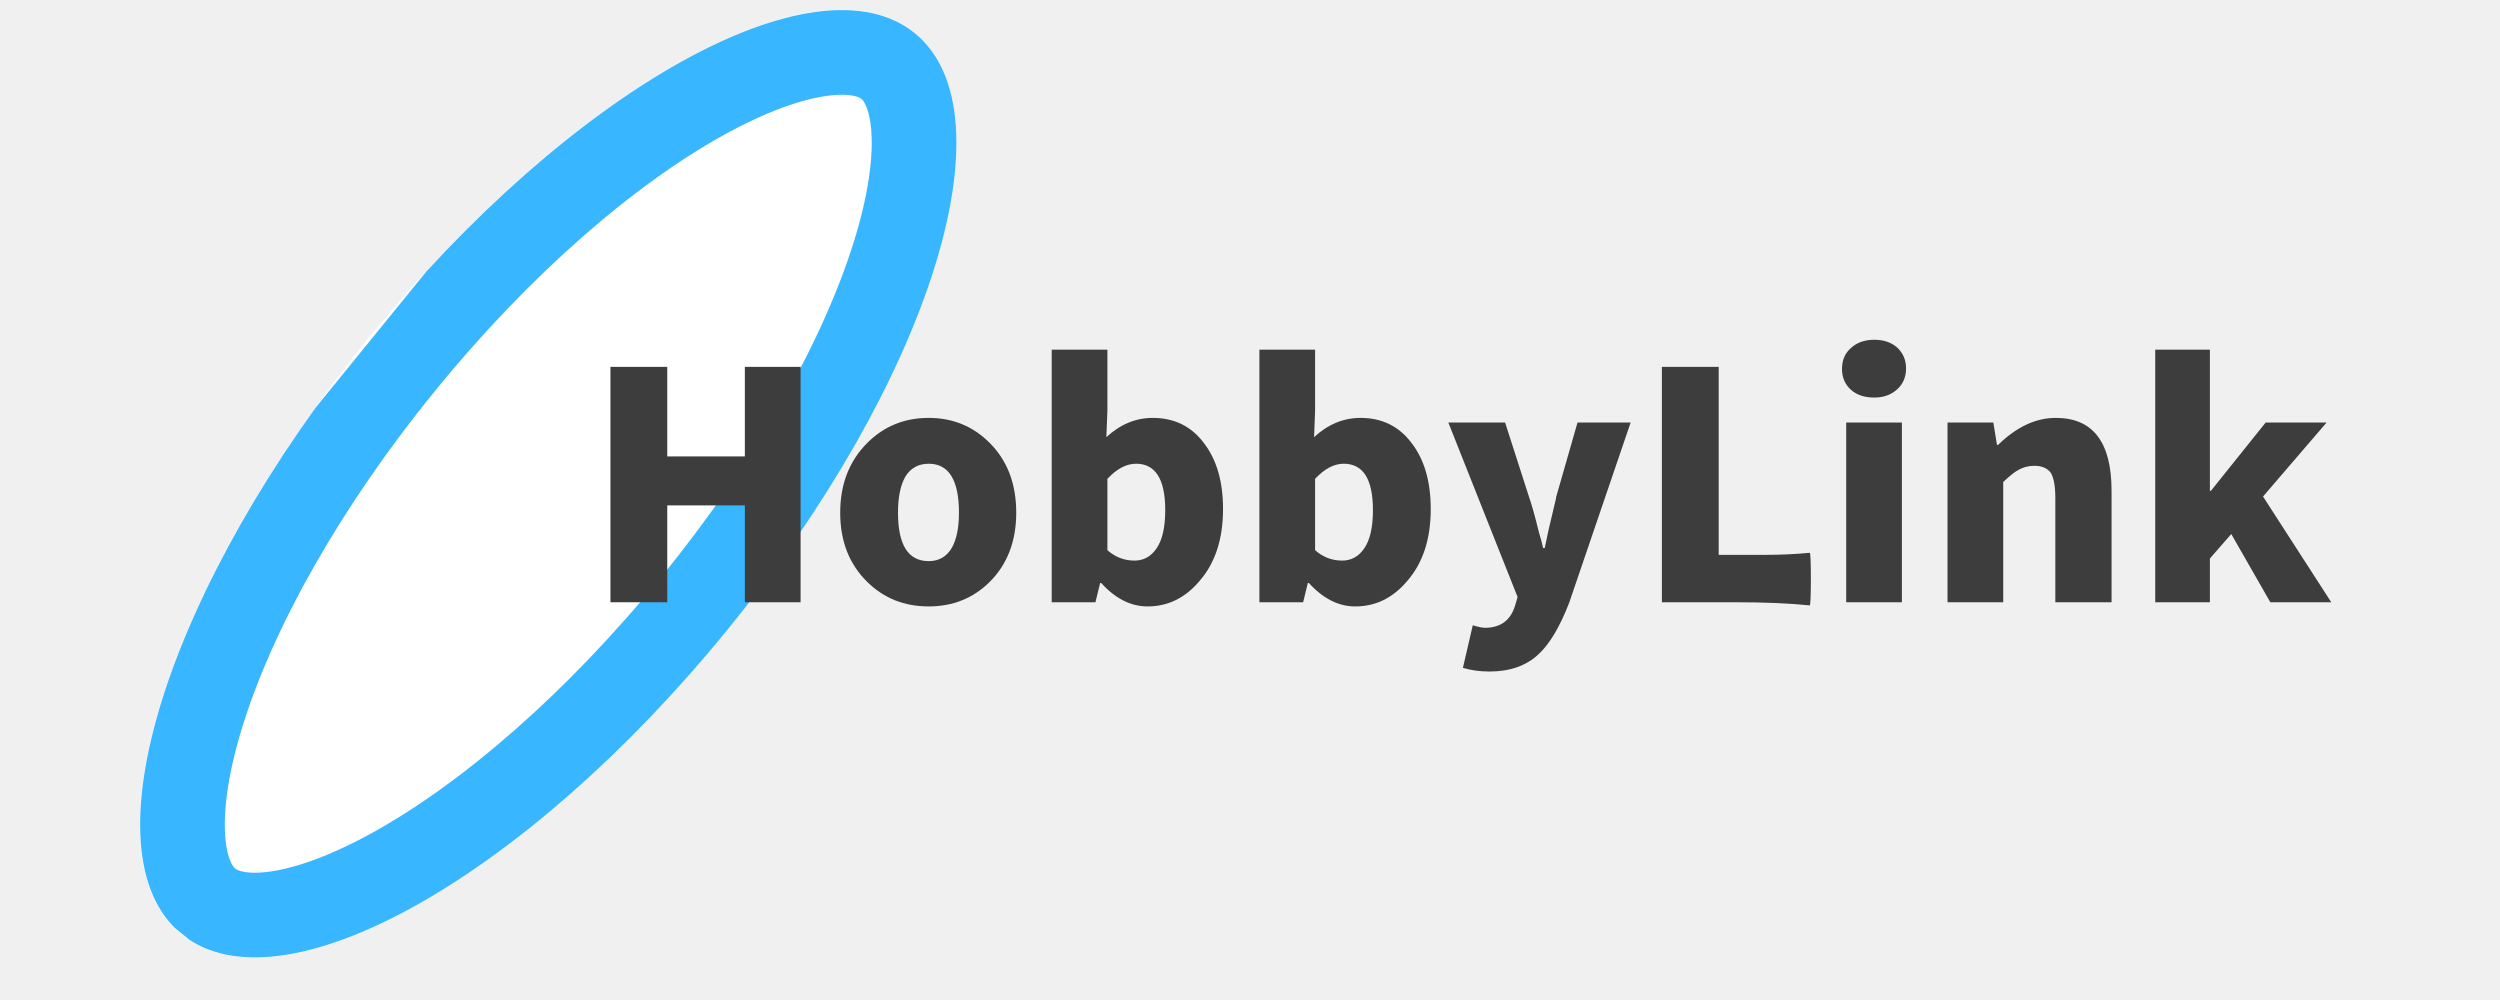
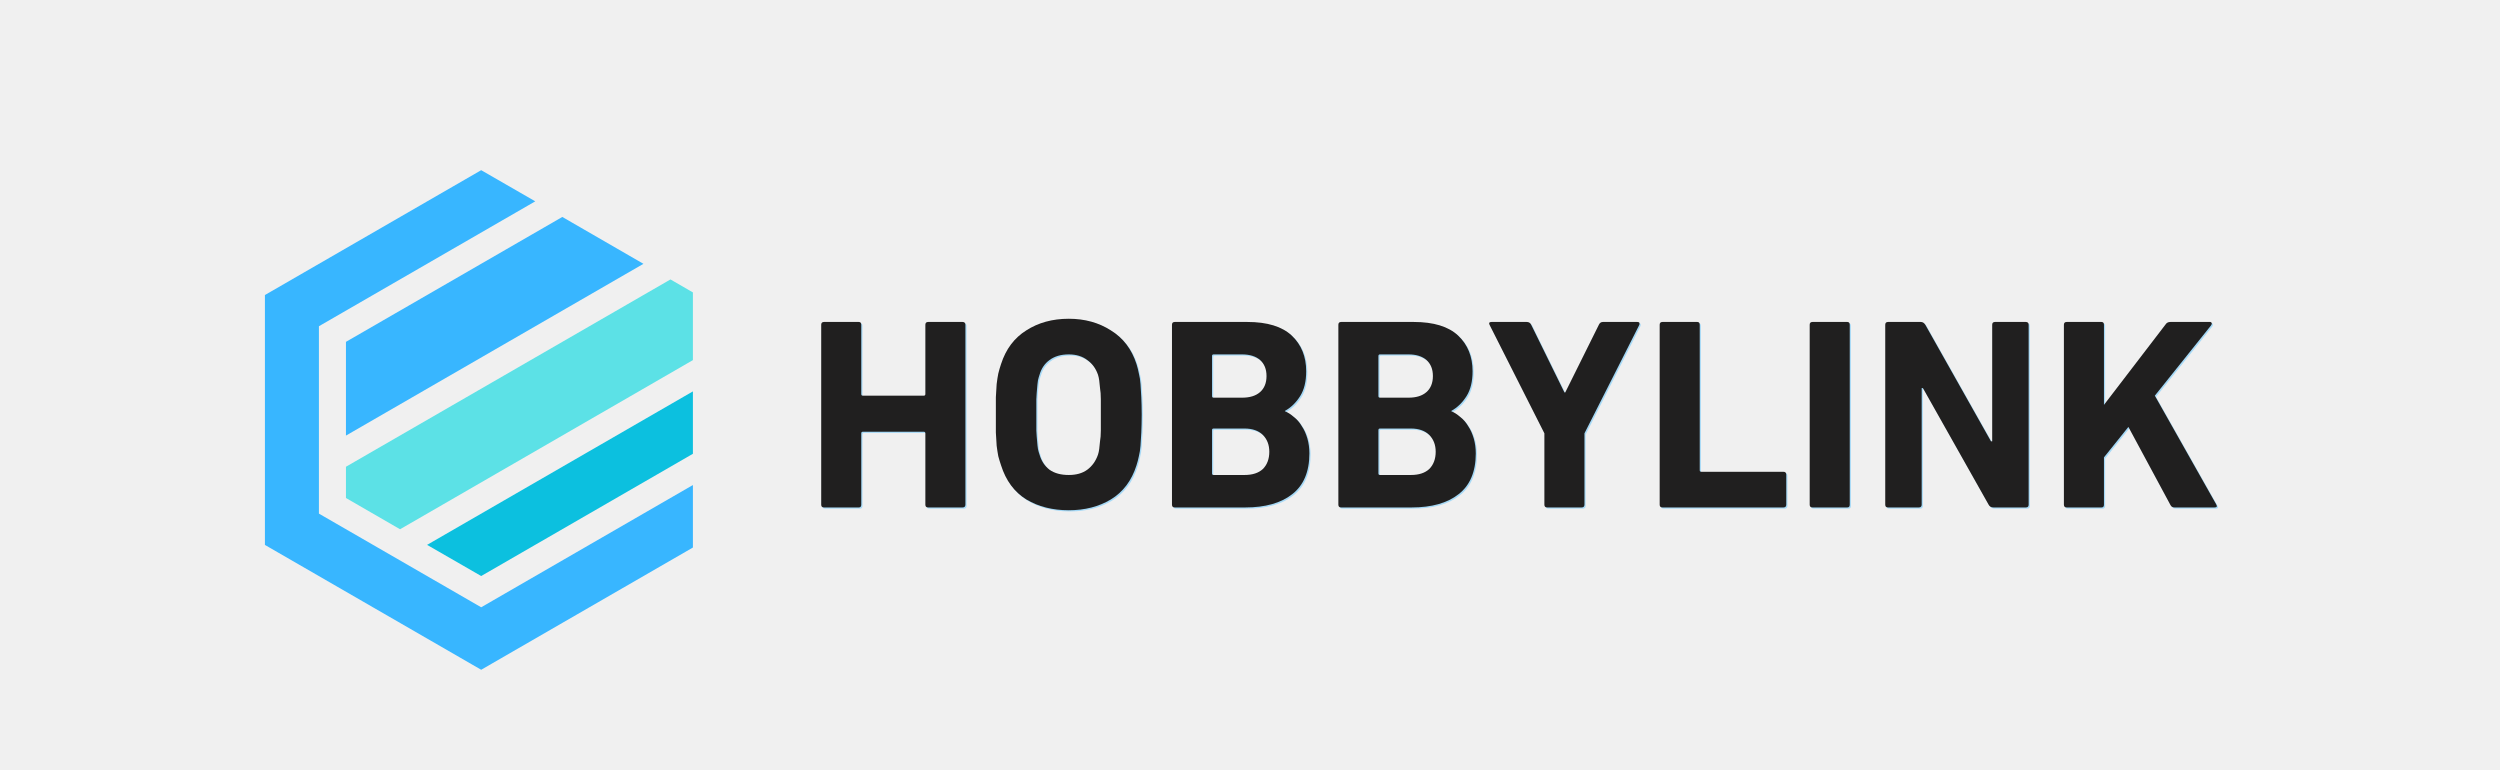
- <svg xmlns="http://www.w3.org/2000/svg" width="100" zoomAndPan="magnify" viewBox="0 0 75 30" height="40" preserveAspectRatio="xMidYMid meet" version="1.0">
+ <svg xmlns="http://www.w3.org/2000/svg" width="130" zoomAndPan="magnify" viewBox="0 0 97.5 30" height="40" preserveAspectRatio="xMidYMid meet" version="1.0">
  <defs>
    <g />
-     <clipPath id="fab88a48da">
-       <path d="M 4 0 L 29 0 L 29 29 L 4 29 Z M 4 0 " clip-rule="nonzero" />
+     <clipPath id="1298034d29">
+       <path d="M 10.332 6.629 L 27.023 6.629 L 27.023 26.227 L 10.332 26.227 Z M 10.332 6.629 " clip-rule="nonzero" />
    </clipPath>
-     <clipPath id="9fce1b355a">
-       <path d="M 32.828 5.367 L 10.793 32.449 L 0.031 23.691 L 22.062 -3.391 Z M 32.828 5.367 " clip-rule="nonzero" />
+     <clipPath id="3380542dd4">
+       <path d="M 13 10 L 27.023 10 L 27.023 21 L 13 21 Z M 13 10 " clip-rule="nonzero" />
    </clipPath>
-     <clipPath id="a50c6cfe2e">
-       <path d="M 21.828 18.891 C 27.902 11.422 30.418 3.406 27.445 0.988 C 24.473 -1.43 17.137 2.664 11.062 10.133 C 4.984 17.602 2.469 25.617 5.441 28.035 C 8.414 30.453 15.75 26.359 21.828 18.891 Z M 21.828 18.891 " clip-rule="nonzero" />
-     </clipPath>
-     <clipPath id="aa5da76767">
-       <path d="M 4 0 L 29 0 L 29 29 L 4 29 Z M 4 0 " clip-rule="nonzero" />
-     </clipPath>
-     <clipPath id="70cabcc93e">
-       <path d="M 32.828 5.367 L 10.84 32.391 L 0.145 23.688 L 22.133 -3.336 Z M 32.828 5.367 " clip-rule="nonzero" />
-     </clipPath>
-     <clipPath id="655fbf2049">
-       <path d="M 32.824 5.375 L 10.766 32.488 L -0.023 23.707 L 22.035 -3.406 Z M 32.824 5.375 " clip-rule="nonzero" />
-     </clipPath>
-     <clipPath id="c81e5d8c57">
-       <path d="M 21.828 18.887 C 27.902 11.426 30.414 3.414 27.445 0.996 C 24.473 -1.418 17.141 2.672 11.07 10.137 C 4.996 17.598 2.48 25.609 5.453 28.027 C 8.426 30.445 15.754 26.352 21.828 18.887 Z M 21.828 18.887 " clip-rule="nonzero" />
+     <clipPath id="924521deca">
+       <path d="M 16 15 L 27.023 15 L 27.023 23 L 16 23 Z M 16 15 " clip-rule="nonzero" />
    </clipPath>
  </defs>
-   <g clip-path="url(#fab88a48da)">
-     <g clip-path="url(#9fce1b355a)">
-       <g clip-path="url(#a50c6cfe2e)">
-         <path fill="#ffffff" d="M 32.828 5.367 L 10.828 32.406 L 0.062 23.648 L 22.062 -3.391 Z M 32.828 5.367 " fill-opacity="1" fill-rule="nonzero" />
+   <g clip-path="url(#1298034d29)">
+     <path fill="#38b6ff" d="M 18.766 6.637 L 10.328 11.508 L 10.328 21.25 L 18.766 26.121 L 27.203 21.25 L 27.203 18.812 L 18.766 23.684 L 12.438 20.031 L 12.438 12.723 L 20.875 7.852 Z M 18.766 6.637 " fill-opacity="1" fill-rule="evenodd" />
+   </g>
+   <path fill="#38b6ff" d="M 13.492 13.332 L 21.93 8.461 L 25.094 10.289 L 13.492 16.988 Z M 13.492 13.332 " fill-opacity="1" fill-rule="evenodd" />
+   <g clip-path="url(#3380542dd4)">
+     <path fill="#5ce1e6" d="M 27.203 11.508 L 26.148 10.898 L 13.492 18.203 L 13.492 19.422 L 15.602 20.641 L 27.203 13.941 Z M 27.203 11.508 " fill-opacity="1" fill-rule="evenodd" />
+   </g>
+   <g clip-path="url(#924521deca)">
+     <path fill="#0cc0df" d="M 27.203 15.16 L 27.203 17.594 L 18.766 22.465 L 16.656 21.25 Z M 27.203 15.16 " fill-opacity="1" fill-rule="evenodd" />
+   </g>
+   <g fill="#38b6ff" fill-opacity="0.4">
+     <g transform="translate(31.3861, 19.83737)">
+       <g>
+         <path d="M 0.688 -7.125 C 0.688 -7.195 0.723 -7.234 0.797 -7.234 L 2.156 -7.234 C 2.219 -7.234 2.25 -7.195 2.25 -7.125 L 2.25 -4.422 C 2.25 -4.379 2.27 -4.359 2.312 -4.359 L 4.688 -4.359 C 4.727 -4.359 4.75 -4.379 4.75 -4.422 L 4.75 -7.125 C 4.75 -7.195 4.785 -7.234 4.859 -7.234 L 6.203 -7.234 C 6.273 -7.234 6.312 -7.195 6.312 -7.125 L 6.312 -0.109 C 6.312 -0.035 6.273 0 6.203 0 L 4.859 0 C 4.785 0 4.75 -0.035 4.75 -0.109 L 4.75 -2.891 C 4.75 -2.93 4.727 -2.953 4.688 -2.953 L 2.312 -2.953 C 2.27 -2.953 2.25 -2.93 2.25 -2.891 L 2.25 -0.109 C 2.25 -0.035 2.219 0 2.156 0 L 0.797 0 C 0.723 0 0.688 -0.035 0.688 -0.109 Z M 0.688 -7.125 " />
      </g>
    </g>
  </g>
-   <g clip-path="url(#aa5da76767)">
-     <g clip-path="url(#70cabcc93e)">
-       <g clip-path="url(#655fbf2049)">
-         <g clip-path="url(#c81e5d8c57)">
-           <path stroke-linecap="butt" transform="matrix(-0.458064, 0.563003, -0.563003, -0.458064, 32.82352, 5.373986)" fill="none" stroke-linejoin="miter" d="M 24.002 0.001 C 10.747 -0.003 0 4.279 -0.002 9.555 C 0.003 14.831 10.749 19.11 24.005 19.107 C 37.261 19.111 48.01 14.833 48.01 9.554 C 48.009 4.274 37.262 0.002 24.002 0.001 Z M 24.002 0.001 " stroke="#38b6ff" stroke-width="7" stroke-opacity="1" stroke-miterlimit="4" />
-         </g>
+   <g fill="#38b6ff" fill-opacity="0.4">
+     <g transform="translate(38.38567, 19.83737)">
+       <g>
+         <path d="M 3.344 -1.266 C 3.633 -1.266 3.875 -1.332 4.062 -1.469 C 4.258 -1.613 4.398 -1.812 4.484 -2.062 C 4.504 -2.125 4.52 -2.195 4.531 -2.281 C 4.539 -2.363 4.551 -2.461 4.562 -2.578 C 4.582 -2.691 4.594 -2.832 4.594 -3 C 4.594 -3.176 4.594 -3.383 4.594 -3.625 C 4.594 -3.852 4.594 -4.051 4.594 -4.219 C 4.594 -4.395 4.582 -4.539 4.562 -4.656 C 4.551 -4.77 4.539 -4.867 4.531 -4.953 C 4.52 -5.035 4.504 -5.109 4.484 -5.172 C 4.398 -5.422 4.258 -5.613 4.062 -5.75 C 3.875 -5.895 3.633 -5.969 3.344 -5.969 C 3.039 -5.969 2.789 -5.895 2.594 -5.75 C 2.406 -5.613 2.273 -5.422 2.203 -5.172 C 2.18 -5.109 2.16 -5.035 2.141 -4.953 C 2.129 -4.867 2.117 -4.77 2.109 -4.656 C 2.098 -4.539 2.086 -4.395 2.078 -4.219 C 2.078 -4.051 2.078 -3.852 2.078 -3.625 C 2.078 -3.383 2.078 -3.176 2.078 -3 C 2.086 -2.832 2.098 -2.691 2.109 -2.578 C 2.117 -2.461 2.129 -2.363 2.141 -2.281 C 2.16 -2.195 2.18 -2.125 2.203 -2.062 C 2.273 -1.812 2.406 -1.613 2.594 -1.469 C 2.789 -1.332 3.039 -1.266 3.344 -1.266 Z M 3.344 0.109 C 2.707 0.109 2.156 -0.031 1.688 -0.312 C 1.219 -0.602 0.891 -1.047 0.703 -1.641 C 0.66 -1.766 0.625 -1.883 0.594 -2 C 0.57 -2.125 0.551 -2.258 0.531 -2.406 C 0.52 -2.562 0.508 -2.734 0.5 -2.922 C 0.5 -3.117 0.5 -3.352 0.5 -3.625 C 0.5 -3.883 0.5 -4.109 0.5 -4.297 C 0.508 -4.492 0.52 -4.664 0.531 -4.812 C 0.551 -4.969 0.57 -5.102 0.594 -5.219 C 0.625 -5.344 0.66 -5.469 0.703 -5.594 C 0.891 -6.176 1.219 -6.613 1.688 -6.906 C 2.156 -7.207 2.707 -7.359 3.344 -7.359 C 3.969 -7.359 4.516 -7.207 4.984 -6.906 C 5.461 -6.613 5.797 -6.176 5.984 -5.594 C 6.023 -5.469 6.055 -5.344 6.078 -5.219 C 6.109 -5.102 6.129 -4.969 6.141 -4.812 C 6.148 -4.664 6.16 -4.492 6.172 -4.297 C 6.18 -4.109 6.188 -3.883 6.188 -3.625 C 6.188 -3.352 6.18 -3.117 6.172 -2.922 C 6.16 -2.734 6.148 -2.562 6.141 -2.406 C 6.129 -2.258 6.109 -2.125 6.078 -2 C 6.055 -1.883 6.023 -1.766 5.984 -1.641 C 5.797 -1.047 5.461 -0.602 4.984 -0.312 C 4.516 -0.031 3.969 0.109 3.344 0.109 Z M 3.344 0.109 " />
      </g>
    </g>
  </g>
-   <g fill="#3d3d3d" fill-opacity="1">
-     <g transform="translate(17.50153, 18.06774)">
+   <g fill="#38b6ff" fill-opacity="0.4">
+     <g transform="translate(45.06611, 19.83737)">
      <g>
-         <path d="M 0.812 0 L 0.812 -7.062 L 2.516 -7.062 L 2.516 -4.375 L 4.844 -4.375 L 4.844 -7.062 L 6.516 -7.062 L 6.516 0 L 4.844 0 L 4.844 -2.906 L 2.516 -2.906 L 2.516 0 Z M 0.812 0 " />
+         <path d="M 2.25 -1.328 C 2.25 -1.285 2.27 -1.266 2.312 -1.266 L 3.516 -1.266 C 3.828 -1.266 4.066 -1.344 4.234 -1.5 C 4.398 -1.664 4.484 -1.891 4.484 -2.172 C 4.484 -2.441 4.398 -2.66 4.234 -2.828 C 4.066 -2.992 3.828 -3.078 3.516 -3.078 L 2.312 -3.078 C 2.27 -3.078 2.25 -3.055 2.25 -3.016 Z M 3.422 -4.281 C 3.723 -4.281 3.957 -4.352 4.125 -4.5 C 4.289 -4.645 4.375 -4.852 4.375 -5.125 C 4.375 -5.395 4.289 -5.602 4.125 -5.75 C 3.957 -5.895 3.723 -5.969 3.422 -5.969 L 2.312 -5.969 C 2.27 -5.969 2.25 -5.945 2.25 -5.906 L 2.25 -4.344 C 2.25 -4.301 2.27 -4.281 2.312 -4.281 Z M 0.688 -7.125 C 0.688 -7.195 0.723 -7.234 0.797 -7.234 L 3.625 -7.234 C 4.406 -7.234 4.984 -7.055 5.359 -6.703 C 5.734 -6.348 5.922 -5.883 5.922 -5.312 C 5.922 -4.914 5.844 -4.594 5.688 -4.344 C 5.531 -4.094 5.332 -3.898 5.094 -3.766 L 5.094 -3.75 C 5.207 -3.707 5.32 -3.633 5.438 -3.531 C 5.562 -3.438 5.664 -3.316 5.75 -3.172 C 5.844 -3.035 5.914 -2.875 5.969 -2.688 C 6.02 -2.508 6.047 -2.316 6.047 -2.109 C 6.047 -1.391 5.82 -0.859 5.375 -0.516 C 4.938 -0.172 4.328 0 3.547 0 L 0.797 0 C 0.723 0 0.688 -0.035 0.688 -0.109 Z M 0.688 -7.125 " />
      </g>
    </g>
  </g>
-   <g fill="#3d3d3d" fill-opacity="1">
-     <g transform="translate(24.83099, 18.06774)">
+   <g fill="#38b6ff" fill-opacity="0.4">
+     <g transform="translate(51.55507, 19.83737)">
      <g>
-         <path d="M 3.031 0.125 C 2.301 0.125 1.688 -0.117 1.188 -0.609 C 0.645 -1.141 0.375 -1.832 0.375 -2.688 C 0.375 -3.539 0.645 -4.238 1.188 -4.781 C 1.688 -5.281 2.301 -5.531 3.031 -5.531 C 3.75 -5.531 4.359 -5.281 4.859 -4.781 C 5.391 -4.25 5.656 -3.551 5.656 -2.688 C 5.656 -1.832 5.391 -1.141 4.859 -0.609 C 4.359 -0.117 3.75 0.125 3.031 0.125 Z M 3.031 -1.234 C 3.332 -1.234 3.562 -1.363 3.719 -1.625 C 3.863 -1.875 3.938 -2.227 3.938 -2.688 C 3.938 -3.664 3.633 -4.156 3.031 -4.156 C 2.719 -4.156 2.484 -4.023 2.328 -3.766 C 2.18 -3.504 2.109 -3.145 2.109 -2.688 C 2.109 -1.719 2.414 -1.234 3.031 -1.234 Z M 3.031 -1.234 " />
+         <path d="M 2.25 -1.328 C 2.25 -1.285 2.27 -1.266 2.312 -1.266 L 3.516 -1.266 C 3.828 -1.266 4.066 -1.344 4.234 -1.5 C 4.398 -1.664 4.484 -1.891 4.484 -2.172 C 4.484 -2.441 4.398 -2.66 4.234 -2.828 C 4.066 -2.992 3.828 -3.078 3.516 -3.078 L 2.312 -3.078 C 2.27 -3.078 2.25 -3.055 2.25 -3.016 Z M 3.422 -4.281 C 3.723 -4.281 3.957 -4.352 4.125 -4.5 C 4.289 -4.645 4.375 -4.852 4.375 -5.125 C 4.375 -5.395 4.289 -5.602 4.125 -5.75 C 3.957 -5.895 3.723 -5.969 3.422 -5.969 L 2.312 -5.969 C 2.27 -5.969 2.25 -5.945 2.25 -5.906 L 2.25 -4.344 C 2.25 -4.301 2.27 -4.281 2.312 -4.281 Z M 0.688 -7.125 C 0.688 -7.195 0.723 -7.234 0.797 -7.234 L 3.625 -7.234 C 4.406 -7.234 4.984 -7.055 5.359 -6.703 C 5.734 -6.348 5.922 -5.883 5.922 -5.312 C 5.922 -4.914 5.844 -4.594 5.688 -4.344 C 5.531 -4.094 5.332 -3.898 5.094 -3.766 L 5.094 -3.75 C 5.207 -3.707 5.32 -3.633 5.438 -3.531 C 5.562 -3.438 5.664 -3.316 5.75 -3.172 C 5.844 -3.035 5.914 -2.875 5.969 -2.688 C 6.02 -2.508 6.047 -2.316 6.047 -2.109 C 6.047 -1.391 5.82 -0.859 5.375 -0.516 C 4.938 -0.172 4.328 0 3.547 0 L 0.797 0 C 0.723 0 0.688 -0.035 0.688 -0.109 Z M 0.688 -7.125 " />
      </g>
    </g>
  </g>
-   <g fill="#3d3d3d" fill-opacity="1">
-     <g transform="translate(30.86311, 18.06774)">
+   <g fill="#38b6ff" fill-opacity="0.4">
+     <g transform="translate(58.04404, 19.83737)">
      <g>
-         <path d="M 3.562 0.125 C 3.062 0.125 2.598 -0.109 2.172 -0.578 L 2.141 -0.578 L 2 0 L 0.688 0 L 0.688 -7.578 L 2.359 -7.578 L 2.359 -5.75 L 2.328 -4.953 C 2.742 -5.336 3.207 -5.531 3.719 -5.531 C 4.363 -5.531 4.875 -5.281 5.25 -4.781 C 5.633 -4.289 5.828 -3.629 5.828 -2.797 C 5.828 -1.898 5.594 -1.18 5.125 -0.641 C 4.695 -0.129 4.176 0.125 3.562 0.125 Z M 3.172 -1.25 C 3.441 -1.25 3.66 -1.367 3.828 -1.609 C 4.004 -1.859 4.094 -2.242 4.094 -2.766 C 4.094 -3.691 3.801 -4.156 3.219 -4.156 C 2.926 -4.156 2.641 -4.004 2.359 -3.703 L 2.359 -1.562 C 2.598 -1.352 2.867 -1.25 3.172 -1.25 Z M 3.172 -1.25 " />
+         <path d="M 2.344 0 C 2.27 0 2.234 -0.035 2.234 -0.109 L 2.234 -2.891 L 0.094 -7.125 C 0.062 -7.195 0.086 -7.234 0.172 -7.234 L 1.547 -7.234 C 1.629 -7.234 1.688 -7.195 1.719 -7.125 L 3.016 -4.484 L 3.047 -4.484 L 4.359 -7.125 C 4.391 -7.195 4.441 -7.234 4.516 -7.234 L 5.859 -7.234 C 5.898 -7.234 5.926 -7.223 5.938 -7.203 C 5.945 -7.18 5.945 -7.156 5.938 -7.125 L 3.797 -2.891 L 3.797 -0.109 C 3.797 -0.035 3.758 0 3.688 0 Z M 2.344 0 " />
      </g>
    </g>
  </g>
-   <g fill="#3d3d3d" fill-opacity="1">
-     <g transform="translate(37.0941, 18.06774)">
+   <g fill="#38b6ff" fill-opacity="0.4">
+     <g transform="translate(64.08622, 19.83737)">
      <g>
-         <path d="M 3.562 0.125 C 3.062 0.125 2.598 -0.109 2.172 -0.578 L 2.141 -0.578 L 2 0 L 0.688 0 L 0.688 -7.578 L 2.359 -7.578 L 2.359 -5.75 L 2.328 -4.953 C 2.742 -5.336 3.207 -5.531 3.719 -5.531 C 4.363 -5.531 4.875 -5.281 5.25 -4.781 C 5.633 -4.289 5.828 -3.629 5.828 -2.797 C 5.828 -1.898 5.594 -1.18 5.125 -0.641 C 4.695 -0.129 4.176 0.125 3.562 0.125 Z M 3.172 -1.25 C 3.441 -1.25 3.66 -1.367 3.828 -1.609 C 4.004 -1.859 4.094 -2.242 4.094 -2.766 C 4.094 -3.691 3.801 -4.156 3.219 -4.156 C 2.926 -4.156 2.641 -4.004 2.359 -3.703 L 2.359 -1.562 C 2.598 -1.352 2.867 -1.25 3.172 -1.25 Z M 3.172 -1.25 " />
+         <path d="M 0.688 -7.125 C 0.688 -7.195 0.723 -7.234 0.797 -7.234 L 2.156 -7.234 C 2.219 -7.234 2.25 -7.195 2.25 -7.125 L 2.25 -1.453 C 2.25 -1.41 2.27 -1.391 2.312 -1.391 L 5.516 -1.391 C 5.586 -1.391 5.625 -1.352 5.625 -1.281 L 5.625 -0.109 C 5.625 -0.035 5.586 0 5.516 0 L 0.797 0 C 0.723 0 0.688 -0.035 0.688 -0.109 Z M 0.688 -7.125 " />
      </g>
    </g>
  </g>
-   <g fill="#3d3d3d" fill-opacity="1">
-     <g transform="translate(43.32509, 18.06774)">
+   <g fill="#38b6ff" fill-opacity="0.4">
+     <g transform="translate(69.93693, 19.83737)">
      <g>
-         <path d="M 1.359 2.078 C 1.066 2.078 0.801 2.039 0.562 1.969 L 0.859 0.688 C 0.879 0.695 0.91 0.707 0.953 0.719 C 1.078 0.75 1.164 0.766 1.219 0.766 C 1.688 0.766 1.988 0.547 2.125 0.109 L 2.203 -0.156 L 0.125 -5.391 L 1.828 -5.391 L 2.547 -3.156 C 2.629 -2.926 2.727 -2.57 2.844 -2.094 C 2.906 -1.895 2.945 -1.738 2.969 -1.625 L 3.016 -1.625 C 3.078 -1.938 3.18 -2.395 3.328 -3 C 3.348 -3.07 3.359 -3.125 3.359 -3.156 L 4 -5.391 L 5.594 -5.391 L 3.75 0.016 C 3.469 0.742 3.16 1.258 2.828 1.562 C 2.461 1.906 1.973 2.078 1.359 2.078 Z M 1.359 2.078 " />
+         <path d="M 0.688 -7.125 C 0.688 -7.195 0.723 -7.234 0.797 -7.234 L 2.156 -7.234 C 2.219 -7.234 2.25 -7.195 2.25 -7.125 L 2.25 -0.109 C 2.25 -0.035 2.219 0 2.156 0 L 0.797 0 C 0.723 0 0.688 -0.035 0.688 -0.109 Z M 0.688 -7.125 " />
      </g>
    </g>
  </g>
-   <g fill="#3d3d3d" fill-opacity="1">
-     <g transform="translate(49.04471, 18.06774)">
+   <g fill="#38b6ff" fill-opacity="0.4">
+     <g transform="translate(72.88356, 19.83737)">
      <g>
-         <path d="M 5.25 0.094 C 4.633 0.031 3.895 0 3.031 0 L 0.812 0 L 0.812 -7.062 L 2.516 -7.062 L 2.516 -1.422 L 3.891 -1.422 C 4.348 -1.422 4.801 -1.441 5.25 -1.484 C 5.27 -1.453 5.281 -1.191 5.281 -0.703 C 5.281 -0.211 5.27 0.051 5.25 0.094 Z M 5.25 0.094 " />
+         <path d="M 0.688 -7.125 C 0.688 -7.195 0.723 -7.234 0.797 -7.234 L 2.078 -7.234 C 2.148 -7.234 2.207 -7.195 2.25 -7.125 L 4.812 -2.578 L 4.859 -2.578 L 4.859 -7.125 C 4.859 -7.195 4.895 -7.234 4.969 -7.234 L 6.172 -7.234 C 6.242 -7.234 6.281 -7.195 6.281 -7.125 L 6.281 -0.109 C 6.281 -0.035 6.242 0 6.172 0 L 4.906 0 C 4.82 0 4.758 -0.035 4.719 -0.109 L 2.156 -4.656 L 2.109 -4.656 L 2.109 -0.109 C 2.109 -0.035 2.07 0 2 0 L 0.797 0 C 0.723 0 0.688 -0.035 0.688 -0.109 Z M 0.688 -7.125 " />
      </g>
    </g>
  </g>
-   <g fill="#3d3d3d" fill-opacity="1">
-     <g transform="translate(54.69805, 18.06774)">
+   <g fill="#38b6ff" fill-opacity="0.4">
+     <g transform="translate(79.85121, 19.83737)">
      <g>
-         <path d="M 0.688 0 L 0.688 -5.391 L 2.359 -5.391 L 2.359 0 Z M 1.531 -6.141 C 1.238 -6.141 1.004 -6.219 0.828 -6.375 C 0.648 -6.539 0.562 -6.75 0.562 -7 C 0.562 -7.258 0.648 -7.469 0.828 -7.625 C 1.004 -7.789 1.238 -7.875 1.531 -7.875 C 1.812 -7.875 2.039 -7.797 2.219 -7.641 C 2.395 -7.473 2.484 -7.266 2.484 -7.016 C 2.484 -6.754 2.391 -6.539 2.203 -6.375 C 2.023 -6.219 1.801 -6.141 1.531 -6.141 Z M 1.531 -6.141 " />
+         <path d="M 0.688 -7.125 C 0.688 -7.195 0.723 -7.234 0.797 -7.234 L 2.156 -7.234 C 2.219 -7.234 2.25 -7.195 2.25 -7.125 L 2.25 -4 L 4.656 -7.141 C 4.695 -7.203 4.758 -7.234 4.844 -7.234 L 6.391 -7.234 C 6.422 -7.234 6.441 -7.219 6.453 -7.188 C 6.461 -7.164 6.453 -7.133 6.422 -7.094 L 4.234 -4.359 L 6.625 -0.125 C 6.676 -0.039 6.656 0 6.562 0 L 5 0 C 4.926 0 4.875 -0.031 4.844 -0.094 L 3.203 -3.141 L 2.25 -1.953 L 2.25 -0.109 C 2.25 -0.035 2.219 0 2.156 0 L 0.797 0 C 0.723 0 0.688 -0.035 0.688 -0.109 Z M 0.688 -7.125 " />
      </g>
    </g>
  </g>
-   <g fill="#3d3d3d" fill-opacity="1">
-     <g transform="translate(57.73779, 18.06774)">
+   <g fill="#201f1f" fill-opacity="1">
+     <g transform="translate(31.33905, 19.79033)">
      <g>
-         <path d="M 0.688 0 L 0.688 -5.391 L 2.062 -5.391 L 2.172 -4.719 L 2.203 -4.719 C 2.754 -5.258 3.332 -5.531 3.938 -5.531 C 5.051 -5.531 5.609 -4.801 5.609 -3.344 L 5.609 0 L 3.922 0 L 3.922 -3.125 C 3.922 -3.488 3.875 -3.742 3.781 -3.891 C 3.676 -4.023 3.516 -4.094 3.297 -4.094 C 3.117 -4.094 2.957 -4.051 2.812 -3.969 C 2.695 -3.906 2.547 -3.785 2.359 -3.609 L 2.359 0 Z M 0.688 0 " />
+         <path d="M 0.688 -7.125 C 0.688 -7.195 0.723 -7.234 0.797 -7.234 L 2.156 -7.234 C 2.219 -7.234 2.25 -7.195 2.25 -7.125 L 2.25 -4.422 C 2.25 -4.379 2.27 -4.359 2.312 -4.359 L 4.688 -4.359 C 4.727 -4.359 4.75 -4.379 4.75 -4.422 L 4.75 -7.125 C 4.75 -7.195 4.785 -7.234 4.859 -7.234 L 6.203 -7.234 C 6.273 -7.234 6.312 -7.195 6.312 -7.125 L 6.312 -0.109 C 6.312 -0.035 6.273 0 6.203 0 L 4.859 0 C 4.785 0 4.75 -0.035 4.75 -0.109 L 4.75 -2.891 C 4.75 -2.93 4.727 -2.953 4.688 -2.953 L 2.312 -2.953 C 2.27 -2.953 2.25 -2.93 2.25 -2.891 L 2.25 -0.109 C 2.25 -0.035 2.219 0 2.156 0 L 0.797 0 C 0.723 0 0.688 -0.035 0.688 -0.109 Z M 0.688 -7.125 " />
      </g>
    </g>
  </g>
-   <g fill="#3d3d3d" fill-opacity="1">
-     <g transform="translate(63.96877, 18.06774)">
+   <g fill="#201f1f" fill-opacity="1">
+     <g transform="translate(38.33862, 19.79033)">
      <g>
-         <path d="M 0.688 0 L 0.688 -7.578 L 2.328 -7.578 L 2.328 -3.344 L 2.359 -3.344 L 4 -5.391 L 5.828 -5.391 L 3.922 -3.172 L 5.969 0 L 4.141 0 L 2.969 -2.047 L 2.328 -1.312 L 2.328 0 Z M 0.688 0 " />
+         <path d="M 3.344 -1.266 C 3.633 -1.266 3.875 -1.332 4.062 -1.469 C 4.258 -1.613 4.398 -1.812 4.484 -2.062 C 4.504 -2.125 4.52 -2.195 4.531 -2.281 C 4.539 -2.363 4.551 -2.461 4.562 -2.578 C 4.582 -2.691 4.594 -2.832 4.594 -3 C 4.594 -3.176 4.594 -3.383 4.594 -3.625 C 4.594 -3.852 4.594 -4.051 4.594 -4.219 C 4.594 -4.395 4.582 -4.539 4.562 -4.656 C 4.551 -4.77 4.539 -4.867 4.531 -4.953 C 4.52 -5.035 4.504 -5.109 4.484 -5.172 C 4.398 -5.422 4.258 -5.613 4.062 -5.75 C 3.875 -5.895 3.633 -5.969 3.344 -5.969 C 3.039 -5.969 2.789 -5.895 2.594 -5.75 C 2.406 -5.613 2.273 -5.422 2.203 -5.172 C 2.18 -5.109 2.16 -5.035 2.141 -4.953 C 2.129 -4.867 2.117 -4.77 2.109 -4.656 C 2.098 -4.539 2.086 -4.395 2.078 -4.219 C 2.078 -4.051 2.078 -3.852 2.078 -3.625 C 2.078 -3.383 2.078 -3.176 2.078 -3 C 2.086 -2.832 2.098 -2.691 2.109 -2.578 C 2.117 -2.461 2.129 -2.363 2.141 -2.281 C 2.16 -2.195 2.18 -2.125 2.203 -2.062 C 2.273 -1.812 2.406 -1.613 2.594 -1.469 C 2.789 -1.332 3.039 -1.266 3.344 -1.266 Z M 3.344 0.109 C 2.707 0.109 2.156 -0.031 1.688 -0.312 C 1.219 -0.602 0.891 -1.047 0.703 -1.641 C 0.66 -1.766 0.625 -1.883 0.594 -2 C 0.57 -2.125 0.551 -2.258 0.531 -2.406 C 0.52 -2.562 0.508 -2.734 0.5 -2.922 C 0.5 -3.117 0.5 -3.352 0.5 -3.625 C 0.5 -3.883 0.5 -4.109 0.5 -4.297 C 0.508 -4.492 0.52 -4.664 0.531 -4.812 C 0.551 -4.969 0.57 -5.102 0.594 -5.219 C 0.625 -5.344 0.66 -5.469 0.703 -5.594 C 0.891 -6.176 1.219 -6.613 1.688 -6.906 C 2.156 -7.207 2.707 -7.359 3.344 -7.359 C 3.969 -7.359 4.516 -7.207 4.984 -6.906 C 5.461 -6.613 5.797 -6.176 5.984 -5.594 C 6.023 -5.469 6.055 -5.344 6.078 -5.219 C 6.109 -5.102 6.129 -4.969 6.141 -4.812 C 6.148 -4.664 6.16 -4.492 6.172 -4.297 C 6.18 -4.109 6.188 -3.883 6.188 -3.625 C 6.188 -3.352 6.18 -3.117 6.172 -2.922 C 6.16 -2.734 6.148 -2.562 6.141 -2.406 C 6.129 -2.258 6.109 -2.125 6.078 -2 C 6.055 -1.883 6.023 -1.766 5.984 -1.641 C 5.797 -1.047 5.461 -0.602 4.984 -0.312 C 4.516 -0.031 3.969 0.109 3.344 0.109 Z M 3.344 0.109 " />
+       </g>
+     </g>
+   </g>
+   <g fill="#201f1f" fill-opacity="1">
+     <g transform="translate(45.01906, 19.79033)">
+       <g>
+         <path d="M 2.25 -1.328 C 2.25 -1.285 2.27 -1.266 2.312 -1.266 L 3.516 -1.266 C 3.828 -1.266 4.066 -1.344 4.234 -1.5 C 4.398 -1.664 4.484 -1.891 4.484 -2.172 C 4.484 -2.441 4.398 -2.66 4.234 -2.828 C 4.066 -2.992 3.828 -3.078 3.516 -3.078 L 2.312 -3.078 C 2.27 -3.078 2.25 -3.055 2.25 -3.016 Z M 3.422 -4.281 C 3.723 -4.281 3.957 -4.352 4.125 -4.5 C 4.289 -4.645 4.375 -4.852 4.375 -5.125 C 4.375 -5.395 4.289 -5.602 4.125 -5.75 C 3.957 -5.895 3.723 -5.969 3.422 -5.969 L 2.312 -5.969 C 2.27 -5.969 2.25 -5.945 2.25 -5.906 L 2.25 -4.344 C 2.25 -4.301 2.27 -4.281 2.312 -4.281 Z M 0.688 -7.125 C 0.688 -7.195 0.723 -7.234 0.797 -7.234 L 3.625 -7.234 C 4.406 -7.234 4.984 -7.055 5.359 -6.703 C 5.734 -6.348 5.922 -5.883 5.922 -5.312 C 5.922 -4.914 5.844 -4.594 5.688 -4.344 C 5.531 -4.094 5.332 -3.898 5.094 -3.766 L 5.094 -3.75 C 5.207 -3.707 5.32 -3.633 5.438 -3.531 C 5.562 -3.438 5.664 -3.316 5.75 -3.172 C 5.844 -3.035 5.914 -2.875 5.969 -2.688 C 6.02 -2.508 6.047 -2.316 6.047 -2.109 C 6.047 -1.391 5.82 -0.859 5.375 -0.516 C 4.938 -0.172 4.328 0 3.547 0 L 0.797 0 C 0.723 0 0.688 -0.035 0.688 -0.109 Z M 0.688 -7.125 " />
+       </g>
+     </g>
+   </g>
+   <g fill="#201f1f" fill-opacity="1">
+     <g transform="translate(51.50803, 19.79033)">
+       <g>
+         <path d="M 2.25 -1.328 C 2.25 -1.285 2.27 -1.266 2.312 -1.266 L 3.516 -1.266 C 3.828 -1.266 4.066 -1.344 4.234 -1.5 C 4.398 -1.664 4.484 -1.891 4.484 -2.172 C 4.484 -2.441 4.398 -2.66 4.234 -2.828 C 4.066 -2.992 3.828 -3.078 3.516 -3.078 L 2.312 -3.078 C 2.27 -3.078 2.25 -3.055 2.25 -3.016 Z M 3.422 -4.281 C 3.723 -4.281 3.957 -4.352 4.125 -4.5 C 4.289 -4.645 4.375 -4.852 4.375 -5.125 C 4.375 -5.395 4.289 -5.602 4.125 -5.75 C 3.957 -5.895 3.723 -5.969 3.422 -5.969 L 2.312 -5.969 C 2.27 -5.969 2.25 -5.945 2.25 -5.906 L 2.25 -4.344 C 2.25 -4.301 2.27 -4.281 2.312 -4.281 Z M 0.688 -7.125 C 0.688 -7.195 0.723 -7.234 0.797 -7.234 L 3.625 -7.234 C 4.406 -7.234 4.984 -7.055 5.359 -6.703 C 5.734 -6.348 5.922 -5.883 5.922 -5.312 C 5.922 -4.914 5.844 -4.594 5.688 -4.344 C 5.531 -4.094 5.332 -3.898 5.094 -3.766 L 5.094 -3.75 C 5.207 -3.707 5.32 -3.633 5.438 -3.531 C 5.562 -3.438 5.664 -3.316 5.75 -3.172 C 5.844 -3.035 5.914 -2.875 5.969 -2.688 C 6.02 -2.508 6.047 -2.316 6.047 -2.109 C 6.047 -1.391 5.82 -0.859 5.375 -0.516 C 4.938 -0.172 4.328 0 3.547 0 L 0.797 0 C 0.723 0 0.688 -0.035 0.688 -0.109 Z M 0.688 -7.125 " />
+       </g>
+     </g>
+   </g>
+   <g fill="#201f1f" fill-opacity="1">
+     <g transform="translate(57.99699, 19.79033)">
+       <g>
+         <path d="M 2.344 0 C 2.27 0 2.234 -0.035 2.234 -0.109 L 2.234 -2.891 L 0.094 -7.125 C 0.062 -7.195 0.086 -7.234 0.172 -7.234 L 1.547 -7.234 C 1.629 -7.234 1.688 -7.195 1.719 -7.125 L 3.016 -4.484 L 3.047 -4.484 L 4.359 -7.125 C 4.391 -7.195 4.441 -7.234 4.516 -7.234 L 5.859 -7.234 C 5.898 -7.234 5.926 -7.223 5.938 -7.203 C 5.945 -7.18 5.945 -7.156 5.938 -7.125 L 3.797 -2.891 L 3.797 -0.109 C 3.797 -0.035 3.758 0 3.688 0 Z M 2.344 0 " />
+       </g>
+     </g>
+   </g>
+   <g fill="#201f1f" fill-opacity="1">
+     <g transform="translate(64.03917, 19.79033)">
+       <g>
+         <path d="M 0.688 -7.125 C 0.688 -7.195 0.723 -7.234 0.797 -7.234 L 2.156 -7.234 C 2.219 -7.234 2.25 -7.195 2.25 -7.125 L 2.25 -1.453 C 2.25 -1.41 2.27 -1.391 2.312 -1.391 L 5.516 -1.391 C 5.586 -1.391 5.625 -1.352 5.625 -1.281 L 5.625 -0.109 C 5.625 -0.035 5.586 0 5.516 0 L 0.797 0 C 0.723 0 0.688 -0.035 0.688 -0.109 Z M 0.688 -7.125 " />
+       </g>
+     </g>
+   </g>
+   <g fill="#201f1f" fill-opacity="1">
+     <g transform="translate(69.88988, 19.79033)">
+       <g>
+         <path d="M 0.688 -7.125 C 0.688 -7.195 0.723 -7.234 0.797 -7.234 L 2.156 -7.234 C 2.219 -7.234 2.25 -7.195 2.25 -7.125 L 2.25 -0.109 C 2.25 -0.035 2.219 0 2.156 0 L 0.797 0 C 0.723 0 0.688 -0.035 0.688 -0.109 Z M 0.688 -7.125 " />
+       </g>
+     </g>
+   </g>
+   <g fill="#201f1f" fill-opacity="1">
+     <g transform="translate(72.83651, 19.79033)">
+       <g>
+         <path d="M 0.688 -7.125 C 0.688 -7.195 0.723 -7.234 0.797 -7.234 L 2.078 -7.234 C 2.148 -7.234 2.207 -7.195 2.25 -7.125 L 4.812 -2.578 L 4.859 -2.578 L 4.859 -7.125 C 4.859 -7.195 4.895 -7.234 4.969 -7.234 L 6.172 -7.234 C 6.242 -7.234 6.281 -7.195 6.281 -7.125 L 6.281 -0.109 C 6.281 -0.035 6.242 0 6.172 0 L 4.906 0 C 4.82 0 4.758 -0.035 4.719 -0.109 L 2.156 -4.656 L 2.109 -4.656 L 2.109 -0.109 C 2.109 -0.035 2.07 0 2 0 L 0.797 0 C 0.723 0 0.688 -0.035 0.688 -0.109 Z M 0.688 -7.125 " />
+       </g>
+     </g>
+   </g>
+   <g fill="#201f1f" fill-opacity="1">
+     <g transform="translate(79.80417, 19.79033)">
+       <g>
+         <path d="M 0.688 -7.125 C 0.688 -7.195 0.723 -7.234 0.797 -7.234 L 2.156 -7.234 C 2.219 -7.234 2.25 -7.195 2.25 -7.125 L 2.25 -4 L 4.656 -7.141 C 4.695 -7.203 4.758 -7.234 4.844 -7.234 L 6.391 -7.234 C 6.422 -7.234 6.441 -7.219 6.453 -7.188 C 6.461 -7.164 6.453 -7.133 6.422 -7.094 L 4.234 -4.359 L 6.625 -0.125 C 6.676 -0.039 6.656 0 6.562 0 L 5 0 C 4.926 0 4.875 -0.031 4.844 -0.094 L 3.203 -3.141 L 2.25 -1.953 L 2.25 -0.109 C 2.25 -0.035 2.219 0 2.156 0 L 0.797 0 C 0.723 0 0.688 -0.035 0.688 -0.109 Z M 0.688 -7.125 " />
      </g>
    </g>
  </g>
</svg>
